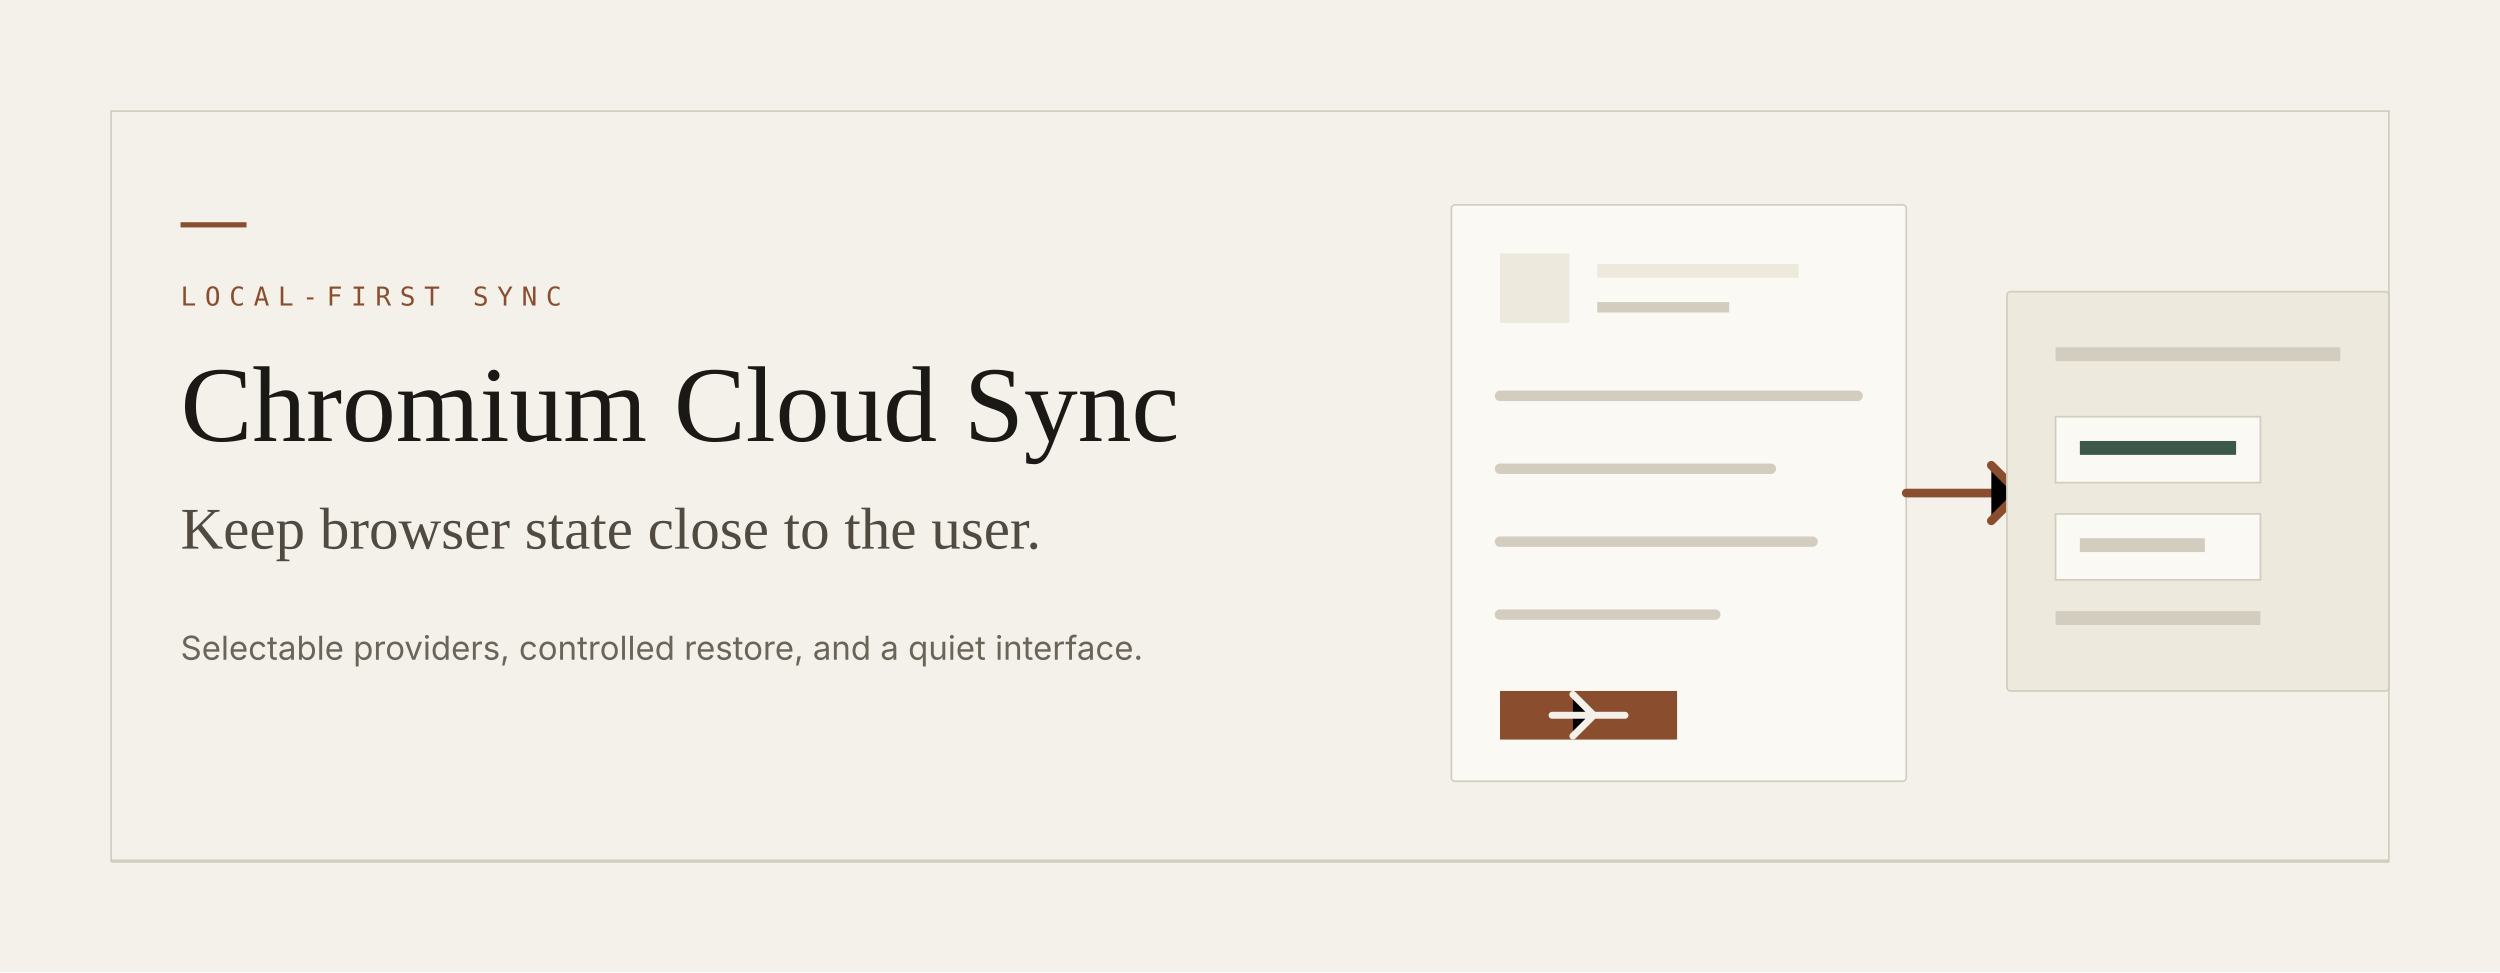
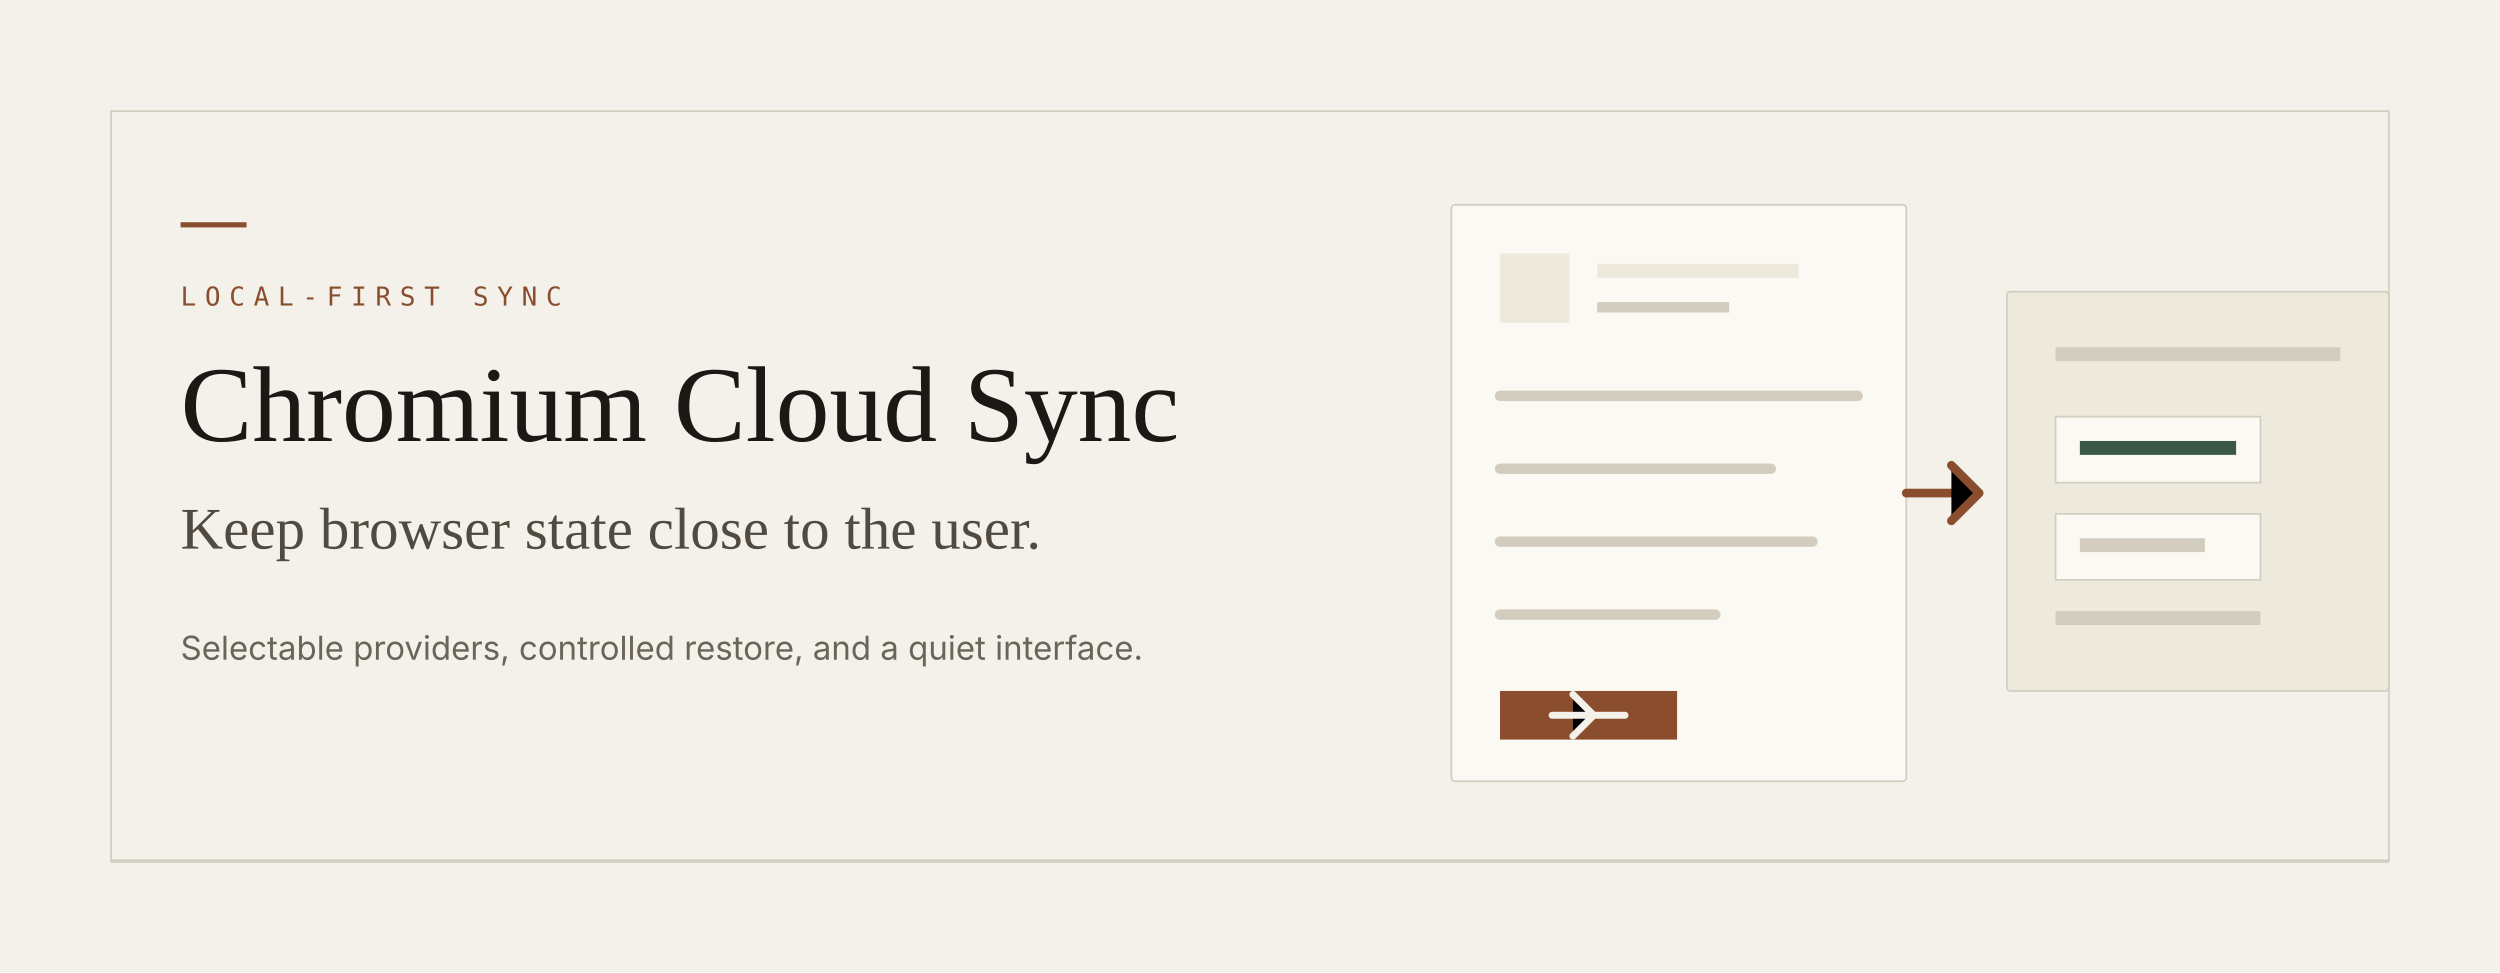
<svg xmlns="http://www.w3.org/2000/svg" viewBox="0 0 1440 560" role="img" aria-label="Chromium Cloud Sync synchronizes local browser state through selectable cloud providers">
  <rect width="1440" height="560" fill="#F3F1E9" />
  <rect x="64" y="64" width="1312" height="432" fill="none" stroke="#D3CDC0" />
  <rect x="104" y="128" width="38" height="3" fill="#8A4E2E" />
  <text x="104" y="176" font-family="ui-monospace, Consolas, monospace" font-size="15" letter-spacing="5" fill="#8A4E2E">LOCAL-FIRST SYNC</text>
  <text x="104" y="254" font-family="Georgia, 'Times New Roman', serif" font-size="62" fill="#1B1915">Chromium Cloud Sync</text>
  <text x="104" y="316" font-family="Georgia, 'Times New Roman', serif" font-size="34" fill="#504A41">Keep browser state close to the user.</text>
  <text x="104" y="380" font-family="Inter, Segoe UI, sans-serif" font-size="19" fill="#6B6459">Selectable providers, controlled restore, and a quiet interface.</text>
  <rect x="836" y="118" width="262" height="332" rx="2" fill="#FBF9F3" stroke="#D3CDC0" />
  <rect x="864" y="146" width="40" height="40" fill="#EDE9DD" />
  <rect x="920" y="152" width="116" height="8" fill="#EDE9DD" />
  <rect x="920" y="174" width="76" height="6" fill="#D3CDC0" />
  <path d="M864 228h206M864 270h156M864 312h180M864 354h124" stroke="#D3CDC0" stroke-width="6" stroke-linecap="round" />
  <rect x="864" y="398" width="102" height="28" fill="#8A4E2E" />
  <path d="M894 412h42M906 400l12 12-12 12" stroke="#F3F1E9" stroke-width="4" stroke-linecap="round" stroke-linejoin="round" />
-   <path d="M1098 284h58" stroke="#8A4E2E" stroke-width="5" stroke-linecap="round" />
-   <path d="m1147 268 16 16-16 16" stroke="#8A4E2E" stroke-width="5" stroke-linecap="round" stroke-linejoin="round" />
+   <path d="M1098 284h35" stroke="#8A4E2E" stroke-width="5" stroke-linecap="round" />
+   <path d="m1124 268 16 16-16 16" stroke="#8A4E2E" stroke-width="5" stroke-linecap="round" stroke-linejoin="round" />
  <rect x="1156" y="168" width="220" height="230" rx="2" fill="#EDE9DD" stroke="#D3CDC0" />
  <rect x="1184" y="200" width="164" height="8" fill="#D3CDC0" />
  <rect x="1184" y="240" width="118" height="38" fill="#FBF9F3" stroke="#D3CDC0" />
  <rect x="1198" y="254" width="90" height="8" fill="#3C5847" />
  <rect x="1184" y="296" width="118" height="38" fill="#FBF9F3" stroke="#D3CDC0" />
  <rect x="1198" y="310" width="72" height="8" fill="#D3CDC0" />
  <rect x="1184" y="352" width="118" height="8" fill="#D3CDC0" />
  <path d="M64 496h1312" stroke="#D3CDC0" stroke-width="2" />
</svg>
